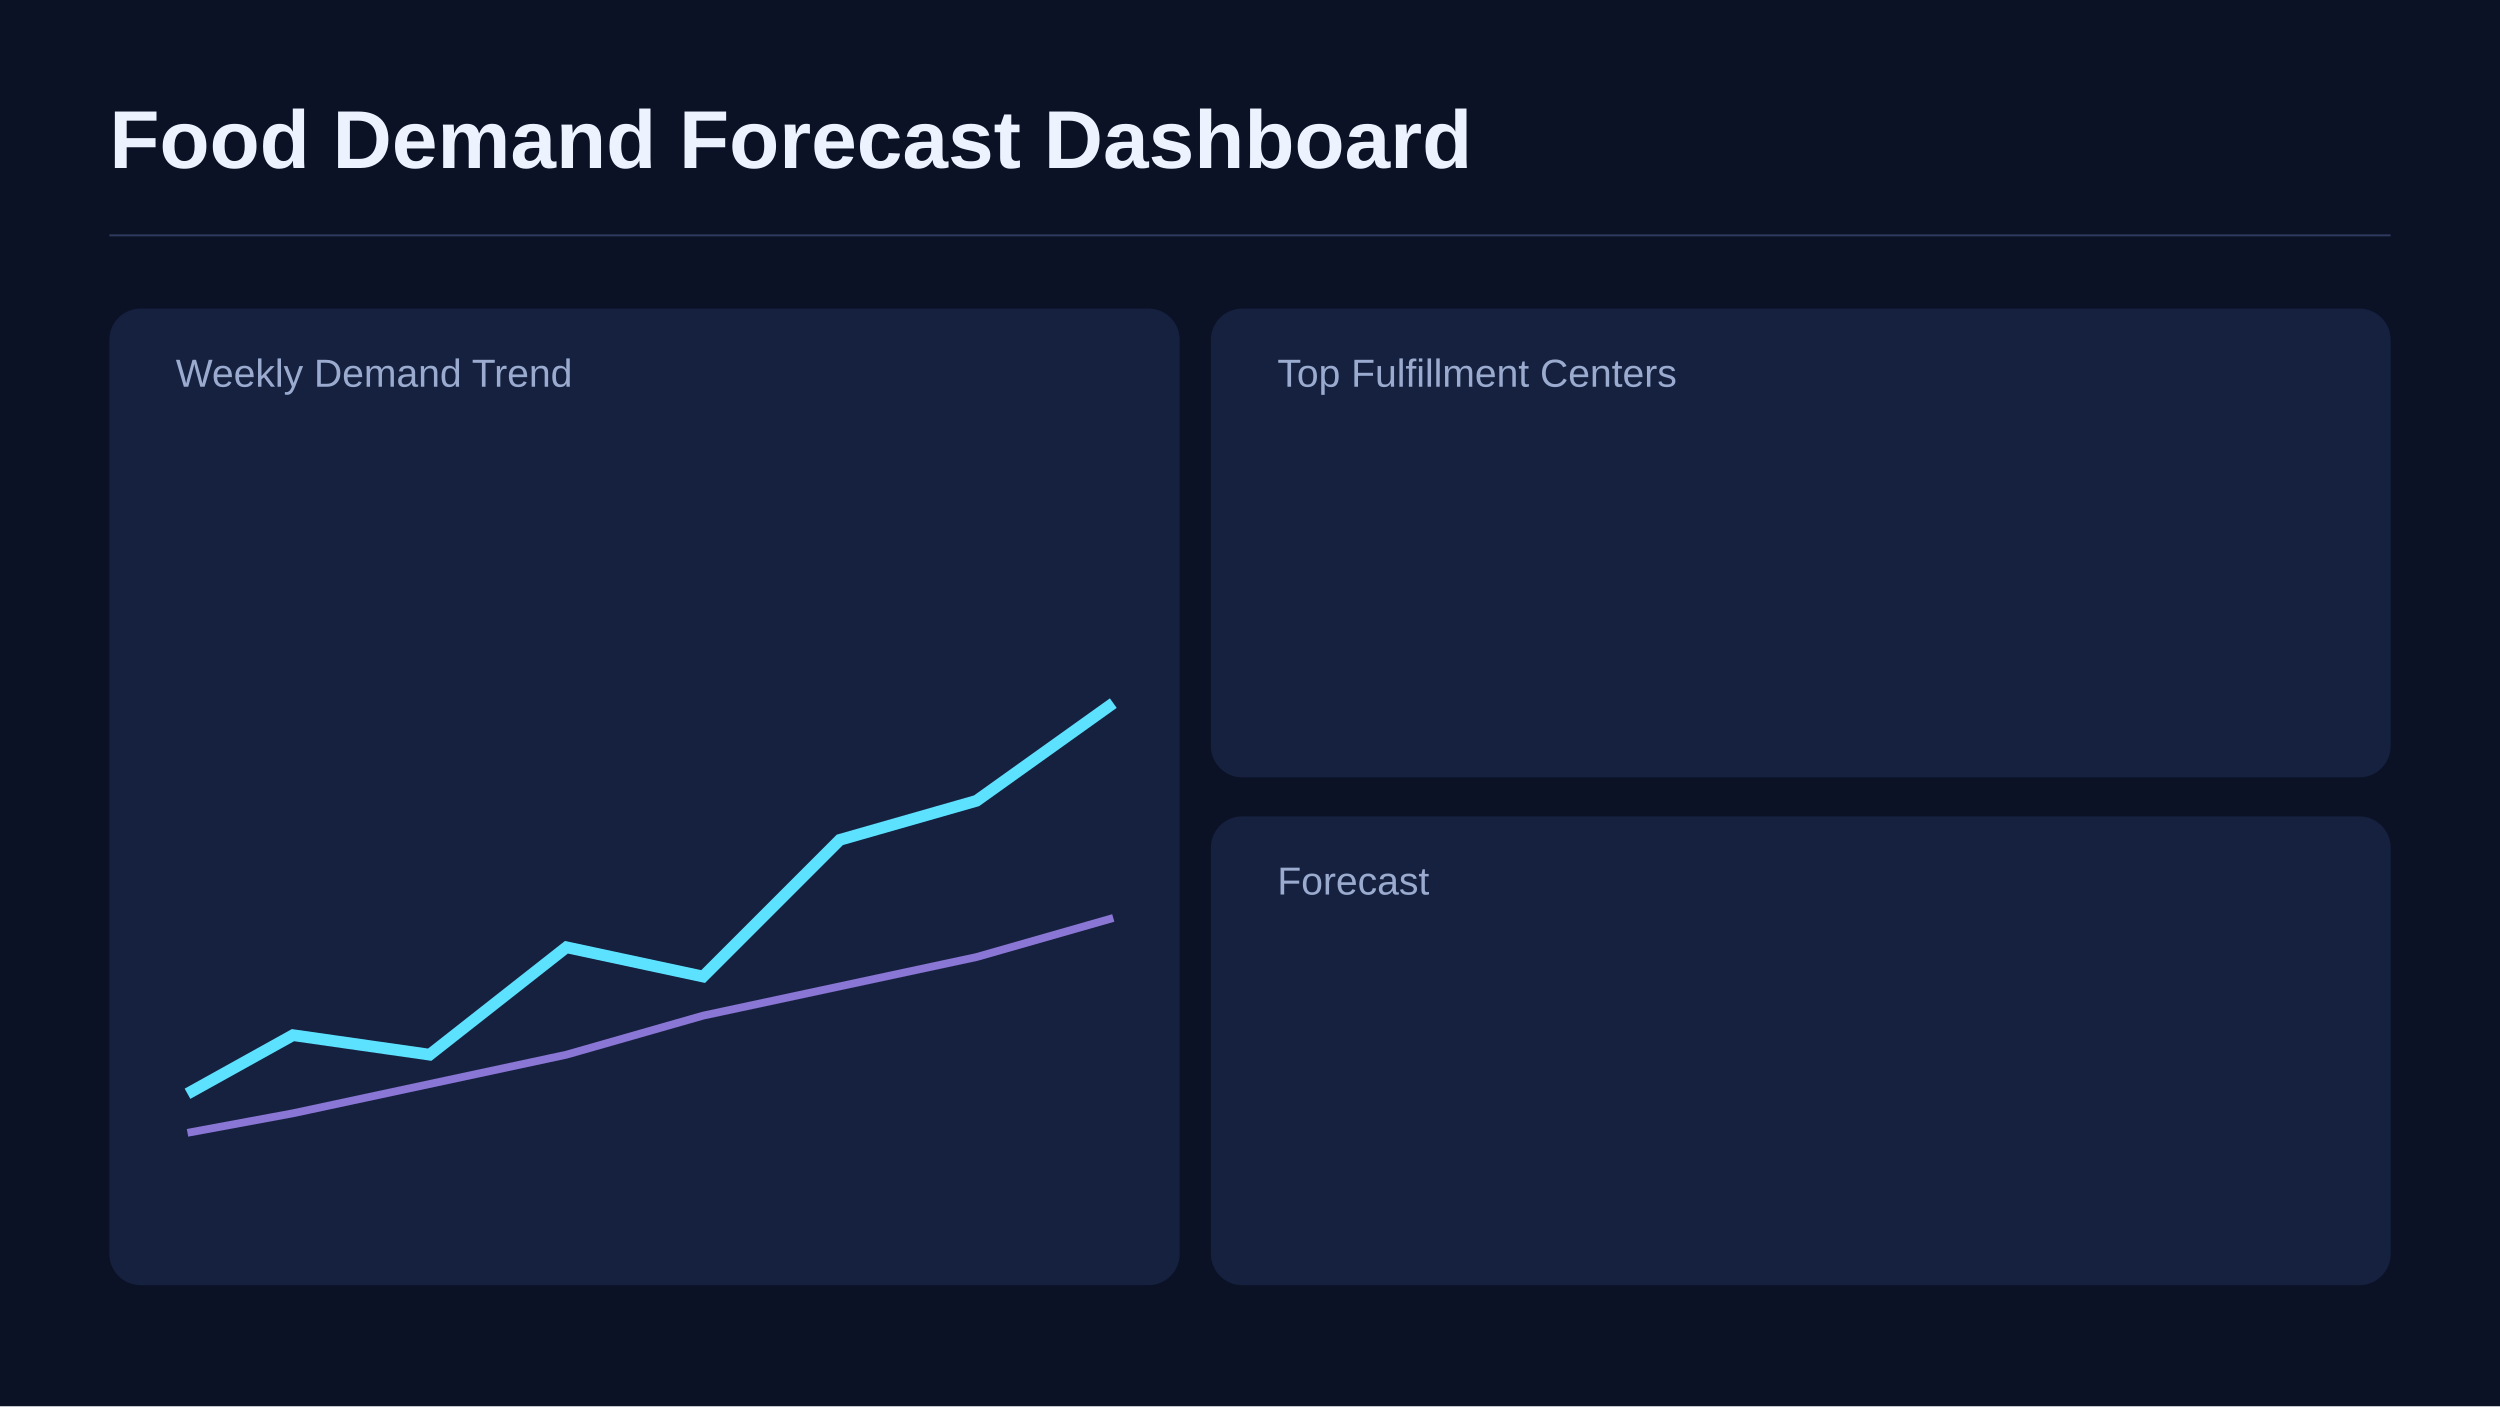
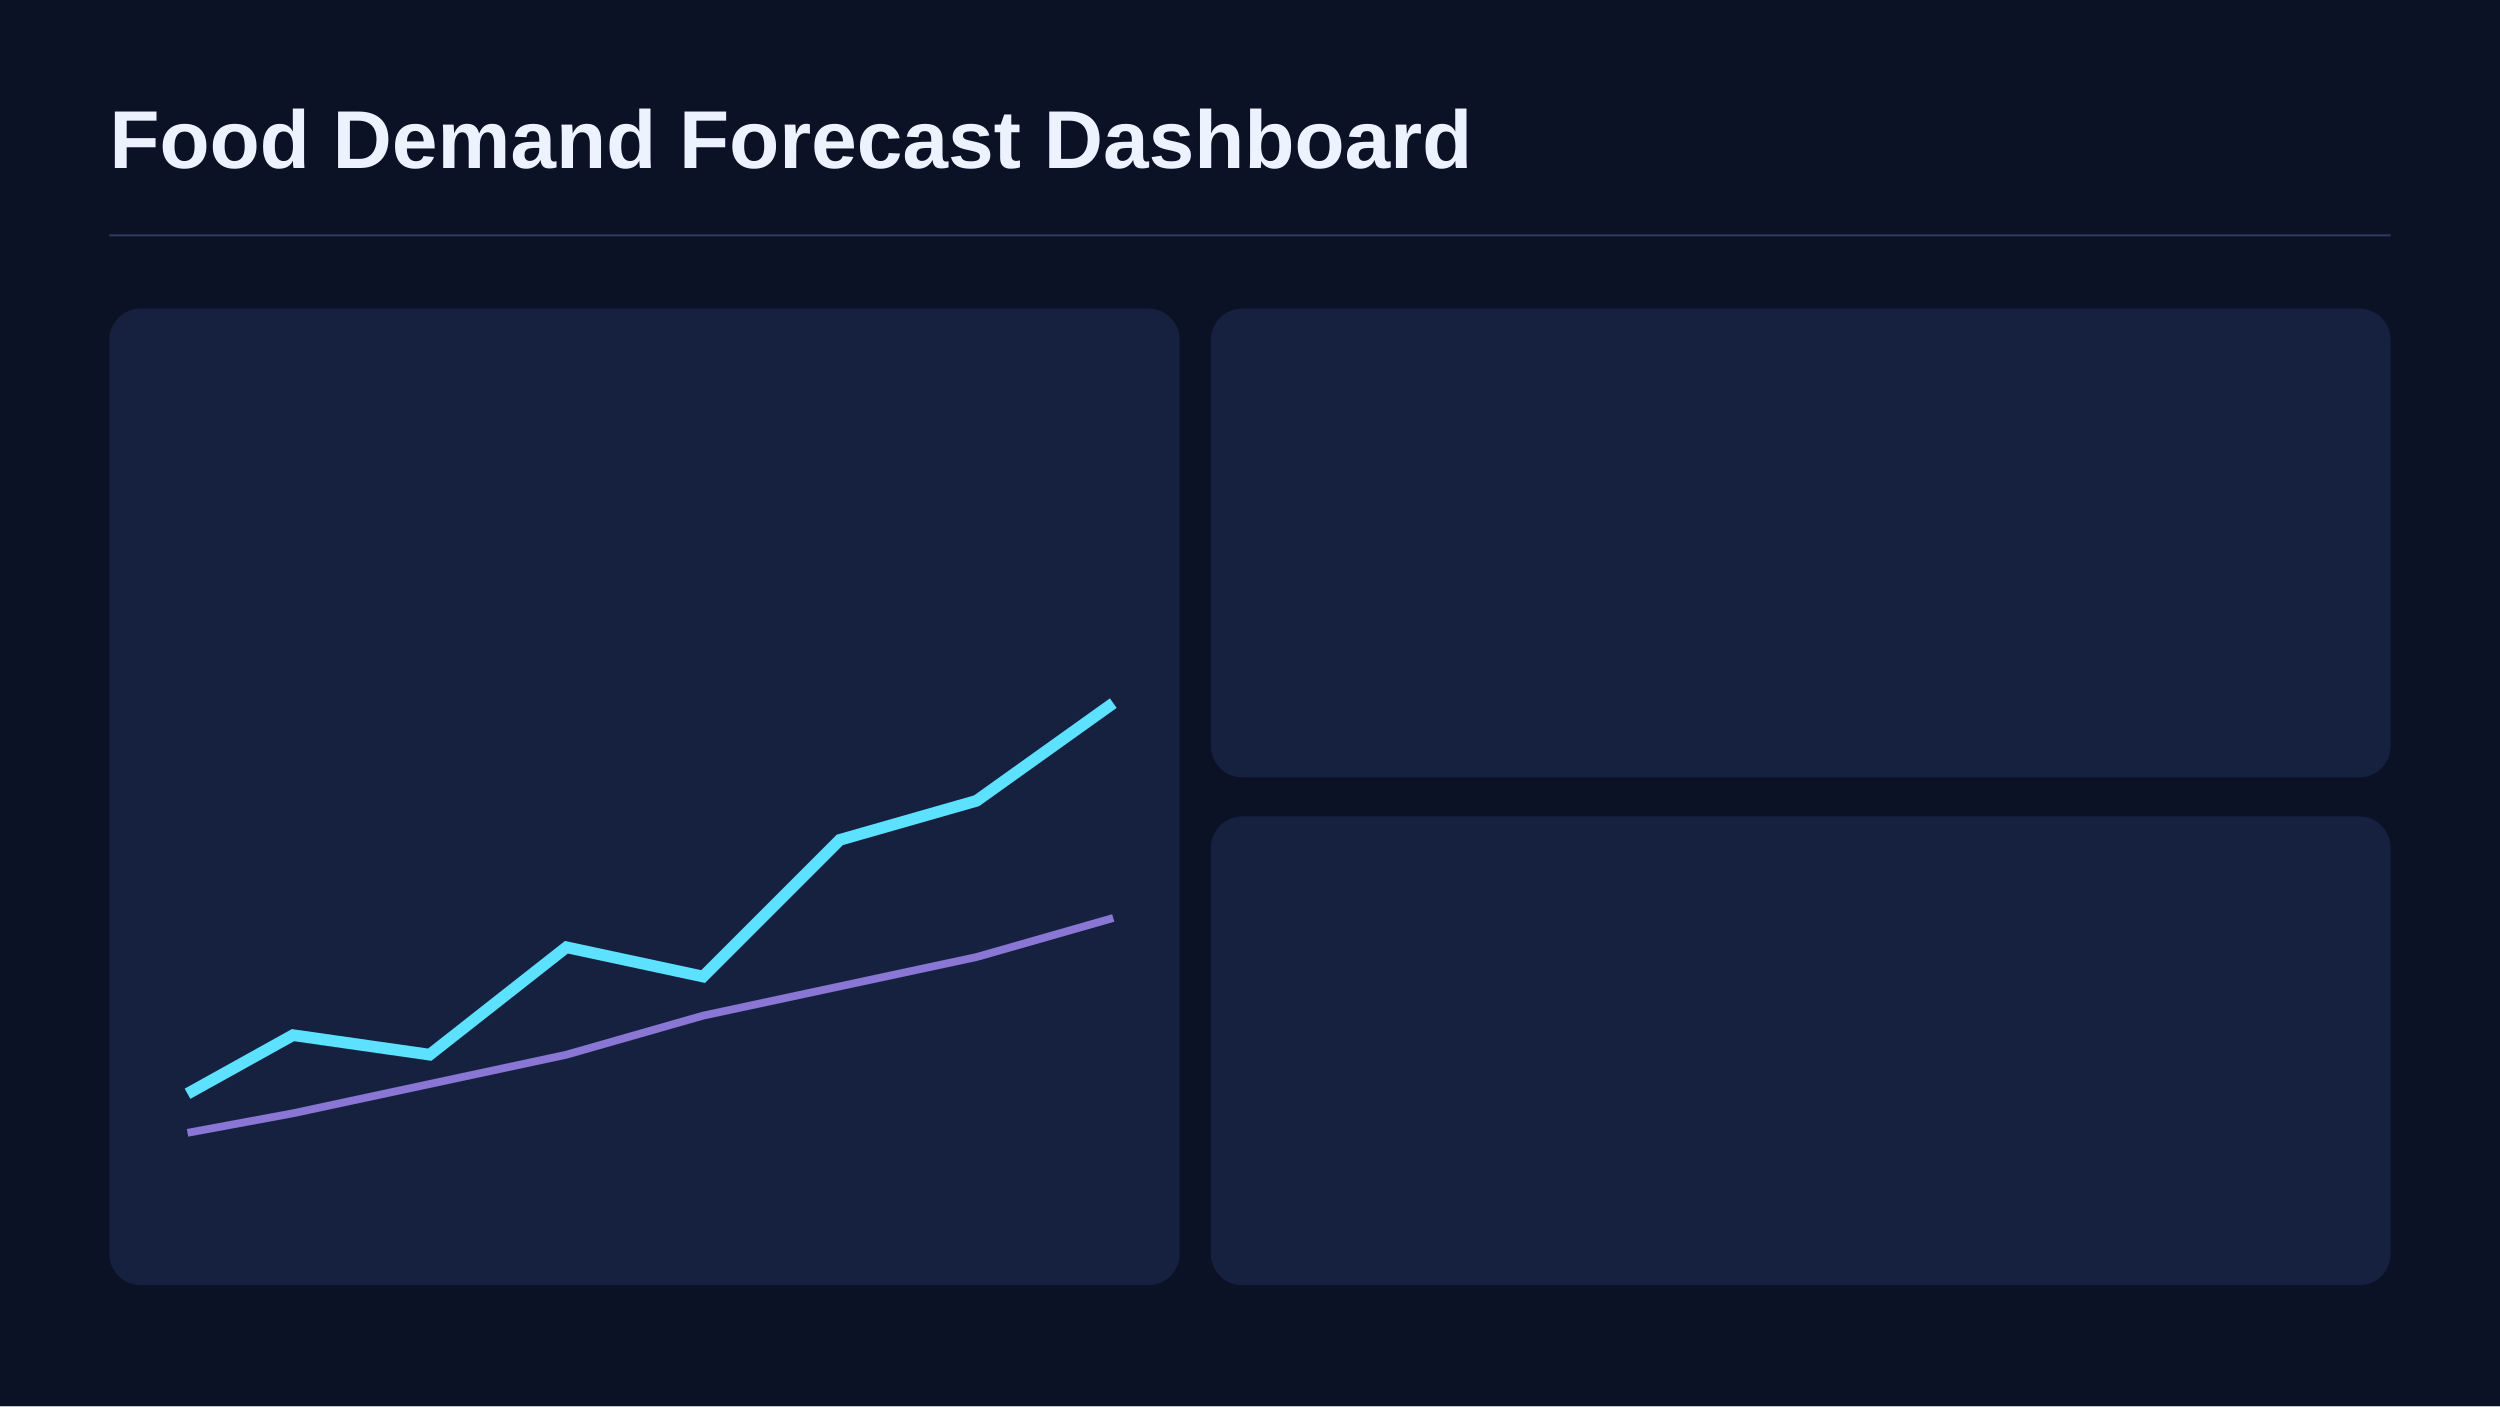
<svg xmlns="http://www.w3.org/2000/svg" width="1280" height="720" viewBox="0 0 1280 720">
  <rect width="1280" height="720" fill="#0b1226" />
  <text x="56" y="86" fill="#edf2ff" font-size="42" font-family="Arial, sans-serif" font-weight="700">Food Demand Forecast Dashboard</text>
  <rect x="56" y="120" width="1168" height="1" fill="#2f3b5e" />
  <rect x="56" y="158" width="548" height="500" rx="16" fill="#15213f" />
  <rect x="620" y="158" width="604" height="240" rx="16" fill="#15213f" />
  <rect x="620" y="418" width="604" height="240" rx="16" fill="#15213f" />
  <polyline points="96,560 150,530 220,540 290,485 360,500 430,430 500,410 570,360" stroke="#5ce1ff" stroke-width="6" fill="none" />
  <polyline points="96,580 150,570 220,555 290,540 360,520 430,505 500,490 570,470" stroke="#a78bfa" stroke-width="4" fill="none" opacity="0.8" />
-   <text x="90" y="198" fill="#9aabcf" font-size="20" font-family="Arial, sans-serif">Weekly Demand Trend</text>
-   <text x="654" y="198" fill="#9aabcf" font-size="20" font-family="Arial, sans-serif">Top Fulfillment Centers</text>
-   <text x="654" y="458" fill="#9aabcf" font-size="20" font-family="Arial, sans-serif">Forecast</text>
</svg>
